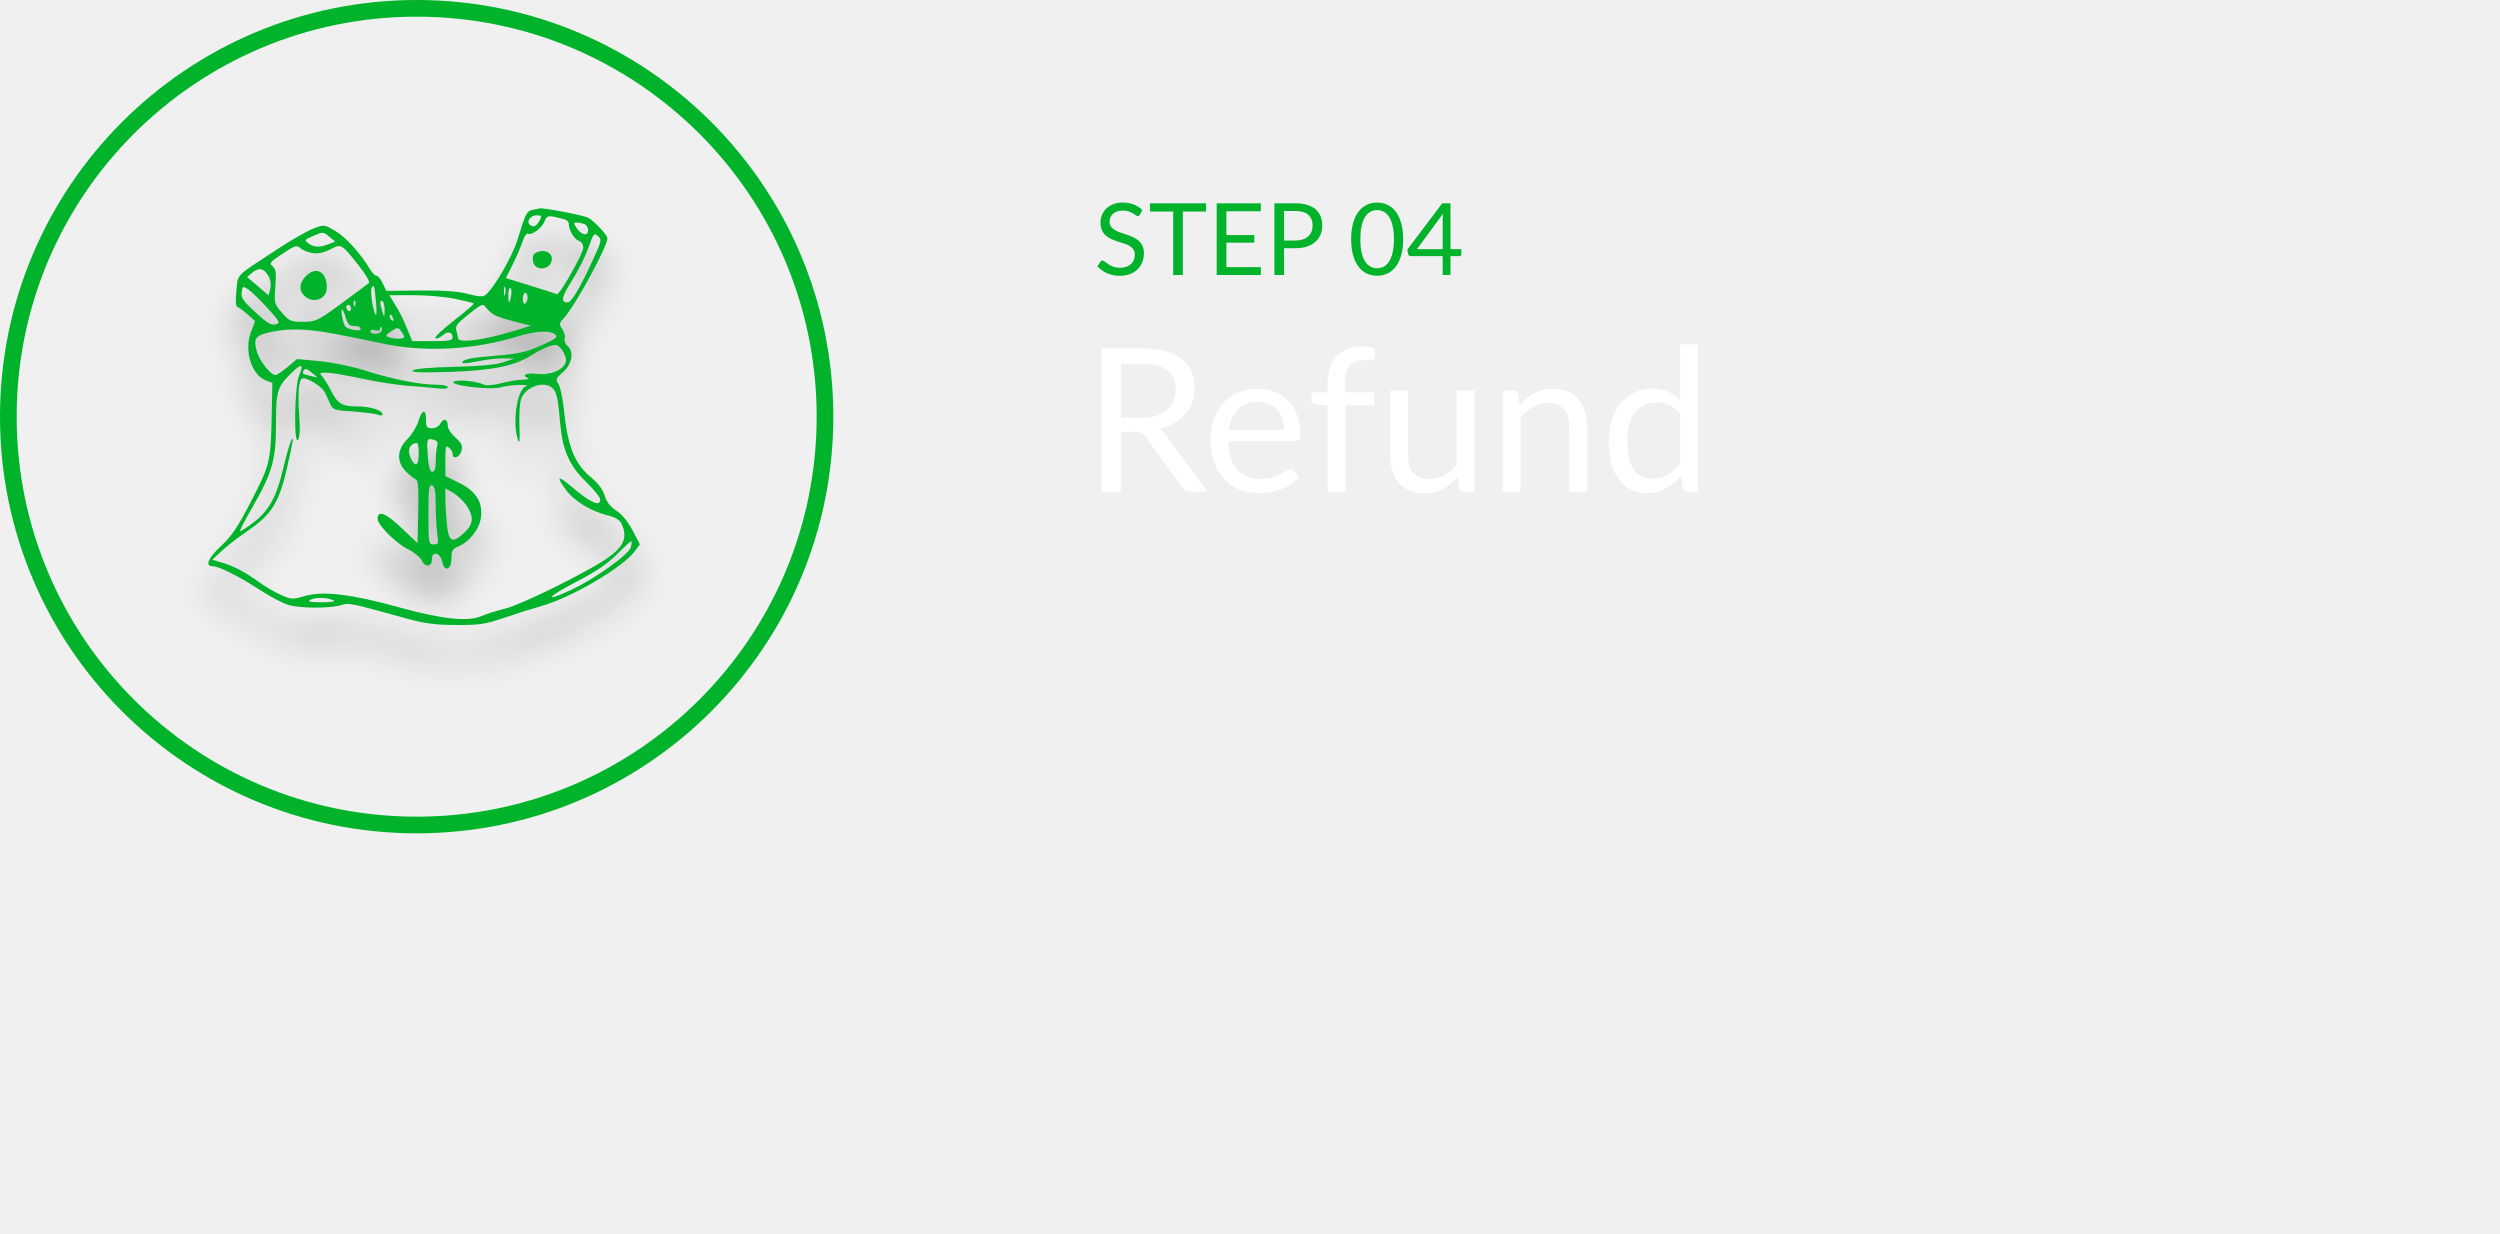
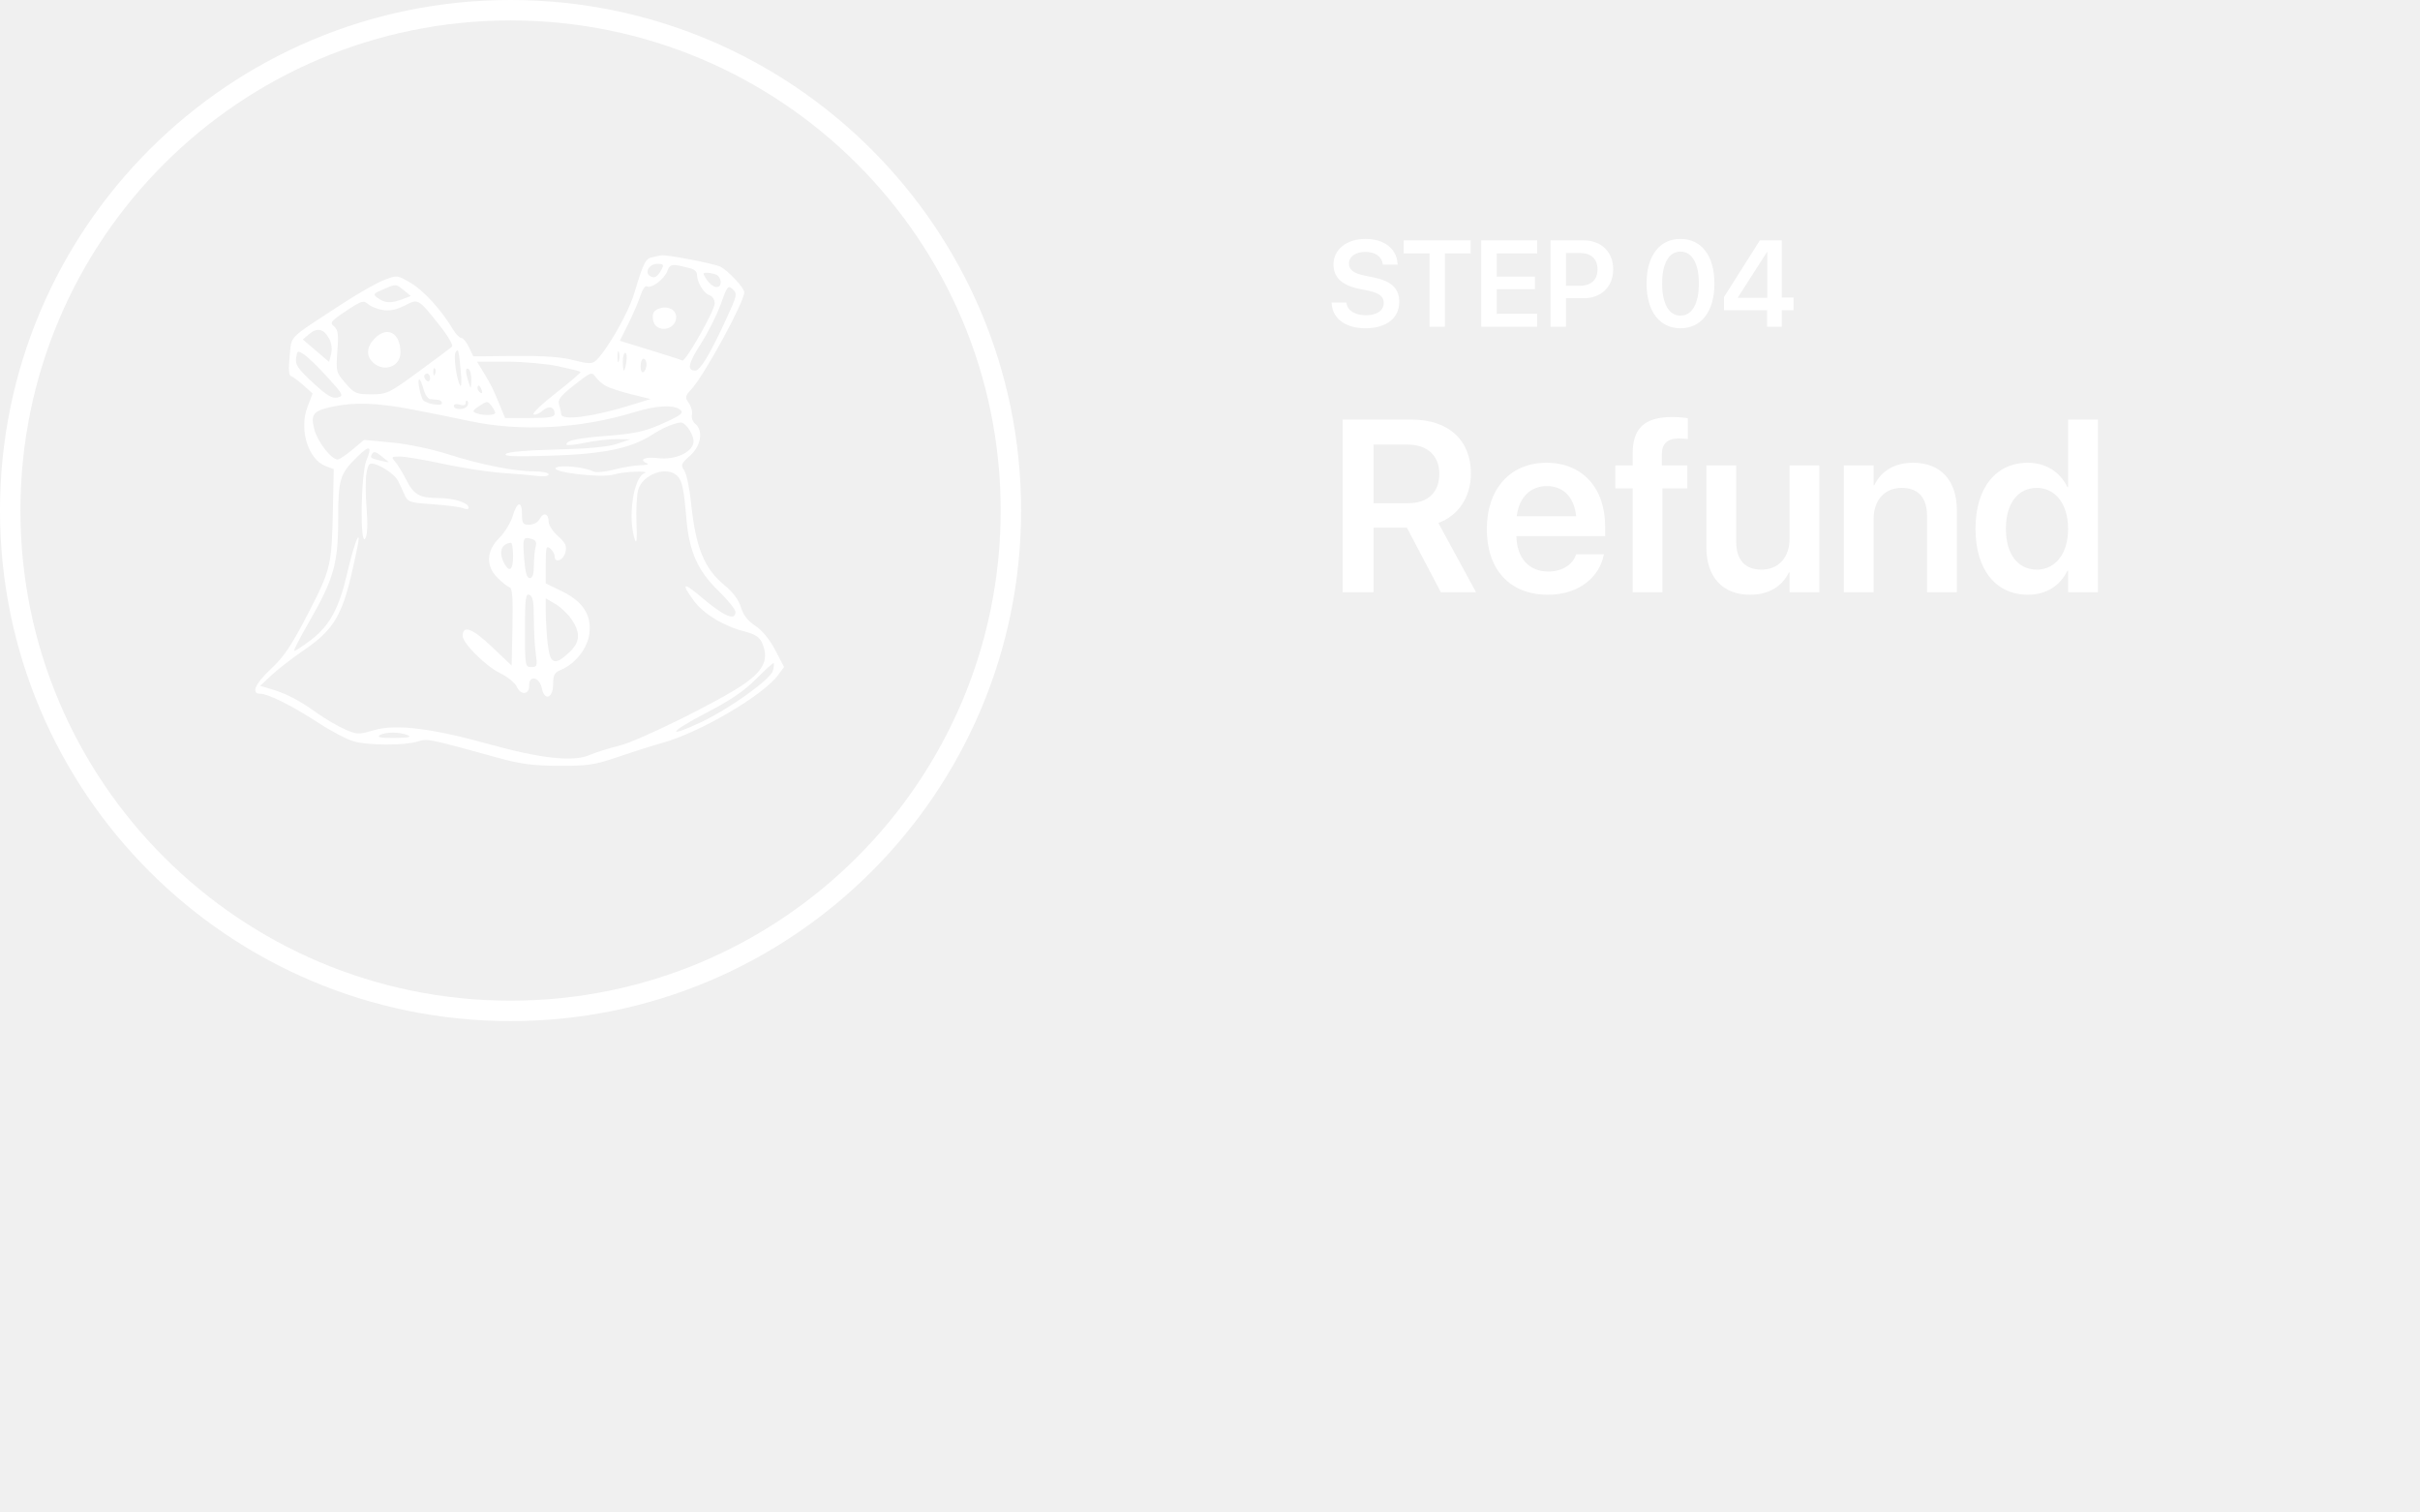
- <svg xmlns="http://www.w3.org/2000/svg" width="300" height="148" viewBox="0 0 300 148" fill="none">
-   <rect x="1" y="1" width="98" height="98" rx="49" stroke="#00B32A" stroke-width="2" />
-   <g filter="url(#filter0_d)">
-     <path fill-rule="evenodd" clip-rule="evenodd" d="M63.953 25.175C63.209 25.317 63.057 25.611 62.109 28.739C61.503 30.738 59.324 34.517 58.277 35.386C57.967 35.643 57.469 35.617 56.166 35.273C54.971 34.959 53.246 34.836 50.407 34.863L46.353 34.901L45.926 33.999C45.691 33.504 45.355 33.098 45.179 33.098C45.003 33.098 44.633 32.716 44.356 32.248C43.267 30.403 41.486 28.446 40.226 27.707C38.909 26.936 38.894 26.934 37.611 27.424C36.902 27.695 35.046 28.751 33.486 29.771C28.063 33.32 28.587 32.796 28.37 34.877C28.237 36.152 28.279 36.76 28.506 36.835C28.687 36.896 29.236 37.303 29.725 37.74L30.615 38.535L30.116 39.844C29.27 42.058 30.173 44.999 31.899 45.65L32.684 45.946L32.606 49.757C32.492 55.399 32.411 55.74 30.17 60.086C28.566 63.195 27.819 64.314 26.567 65.478C24.979 66.957 24.552 67.939 25.497 67.944C26.277 67.948 28.667 69.145 31.193 70.798C32.45 71.62 34.018 72.438 34.678 72.616C36.146 73.013 39.6 73.015 40.898 72.621C41.893 72.318 41.888 72.317 48.798 74.225C50.978 74.827 52.227 74.989 54.751 74.999C57.578 75.01 58.245 74.909 60.558 74.118C61.995 73.626 63.955 73.006 64.913 72.74C68.551 71.729 74.715 68.114 76.194 66.125L76.788 65.325L75.915 63.657C75.37 62.615 74.638 61.724 73.966 61.284C73.23 60.802 72.785 60.229 72.557 59.466C72.34 58.741 71.781 57.99 70.957 57.314C68.951 55.67 68.127 53.626 67.664 49.142C67.525 47.789 67.231 46.411 67.01 46.08C66.647 45.532 66.698 45.401 67.576 44.629C68.657 43.681 68.902 42.178 68.087 41.502C67.836 41.294 67.691 40.894 67.764 40.614C67.838 40.334 67.701 39.824 67.462 39.482C67.061 38.91 67.084 38.797 67.74 38.084C69.009 36.705 72.915 29.522 72.889 28.613C72.878 28.187 71.339 26.538 70.569 26.126C70.02 25.832 65.179 24.9 64.768 25.009C64.688 25.03 64.321 25.105 63.953 25.175ZM64.777 26.404C64.382 27.142 64.095 27.302 63.655 27.031C63.088 26.68 63.595 25.839 64.374 25.839C64.982 25.839 65.037 25.917 64.777 26.404ZM67.744 26.321C68.023 26.397 68.252 26.64 68.252 26.861C68.252 27.605 68.916 28.73 69.458 28.902C69.77 29.001 69.994 29.345 69.994 29.726C69.994 30.415 67.125 35.469 66.828 35.303C66.733 35.249 65.316 34.793 63.679 34.289L60.703 33.372L61.534 31.71C61.991 30.797 62.524 29.558 62.719 28.958C62.913 28.358 63.199 27.944 63.352 28.039C63.777 28.302 65.049 27.353 65.357 26.543C65.635 25.811 65.805 25.796 67.744 26.321ZM70.116 26.887C70.368 26.983 70.575 27.32 70.575 27.634C70.575 28.386 69.768 28.228 69.195 27.364C68.809 26.781 68.811 26.71 69.209 26.71C69.455 26.71 69.863 26.79 70.116 26.887ZM39.547 28.43L40.233 28.988L39.415 29.301C38.321 29.72 37.697 29.695 37.028 29.206C36.498 28.819 36.521 28.777 37.48 28.359C38.8 27.785 38.753 27.783 39.547 28.43ZM71.097 31.303C69.536 34.684 68.568 36.292 68.097 36.292C67.251 36.292 67.391 35.613 68.635 33.668C69.349 32.552 70.232 30.793 70.597 29.758C71.214 28.011 71.297 27.909 71.761 28.33C72.231 28.755 72.191 28.935 71.097 31.303ZM37.511 30.369C38.17 30.47 38.863 30.325 39.629 29.927C40.968 29.231 40.942 29.216 43.041 31.854C43.871 32.897 44.409 33.821 44.265 33.954C44.123 34.085 42.648 35.188 40.986 36.404C38.091 38.523 37.899 38.615 36.371 38.615C34.891 38.615 34.71 38.537 33.833 37.526C32.916 36.469 32.893 36.377 33.041 34.398C33.166 32.726 33.106 32.288 32.711 31.959C32.276 31.599 32.395 31.447 33.896 30.451C35.4 29.452 35.611 29.387 36.048 29.781C36.314 30.022 36.972 30.287 37.511 30.369ZM64.531 30.227C64.012 30.422 63.879 30.665 63.95 31.281C64.108 32.658 66.22 32.434 66.22 31.04C66.22 30.32 65.369 29.91 64.531 30.227ZM32.21 33.12C32.47 33.584 32.553 34.163 32.429 34.655L32.231 35.446L29.654 33.243L30.272 32.723C31.064 32.057 31.684 32.184 32.21 33.12ZM36.654 33.189C35.883 34.01 35.846 34.881 36.554 35.521C37.628 36.493 39.217 35.896 39.217 34.521C39.217 32.565 37.889 31.875 36.654 33.189ZM32.101 36.972C33.63 38.663 33.681 38.769 33.055 38.927C32.536 39.058 32.016 38.746 30.641 37.475C29.183 36.129 28.907 35.724 29.002 35.072C29.112 34.318 29.143 34.305 29.801 34.735C30.177 34.982 31.212 35.988 32.101 36.972ZM45.121 36.292C45.223 37.363 45.194 37.991 45.055 37.744C44.708 37.124 44.396 34.861 44.611 34.513C44.881 34.077 44.926 34.236 45.121 36.292ZM60.614 35.343C60.54 35.625 60.475 35.465 60.469 34.985C60.463 34.506 60.523 34.275 60.603 34.472C60.683 34.668 60.688 35.06 60.614 35.343ZM61.346 35.421C61.275 35.9 61.167 36.292 61.106 36.292C61.044 36.292 60.993 35.9 60.993 35.421C60.993 34.942 61.101 34.55 61.233 34.55C61.365 34.55 61.416 34.942 61.346 35.421ZM63.316 35.694C63.316 36.004 63.185 36.339 63.026 36.437C62.861 36.539 62.735 36.295 62.735 35.874C62.735 35.465 62.866 35.131 63.026 35.131C63.185 35.131 63.316 35.384 63.316 35.694ZM54.643 35.864C55.802 36.108 56.799 36.356 56.858 36.415C56.917 36.474 55.826 37.411 54.435 38.498C53.044 39.584 52.063 40.526 52.256 40.59C52.449 40.654 52.852 40.485 53.152 40.213C53.737 39.684 54.315 39.836 54.315 40.519C54.315 40.85 53.808 40.938 51.891 40.938H49.467L48.958 39.704C48.255 38.002 48.131 37.751 47.379 36.51L46.718 35.421H49.627C51.226 35.421 53.483 35.62 54.643 35.864ZM42.609 36.637C42.516 36.868 42.447 36.8 42.433 36.461C42.421 36.155 42.489 35.984 42.586 36.08C42.682 36.177 42.693 36.427 42.609 36.637ZM46.156 37.253C46.129 38.138 46.117 38.147 45.895 37.453C45.561 36.411 45.561 35.94 45.895 36.147C46.054 36.246 46.172 36.743 46.156 37.253ZM59.339 37.801C59.69 37.995 60.818 38.362 61.845 38.617L63.713 39.081L61.7 39.703C58.076 40.823 55.014 41.22 54.965 40.575C54.95 40.375 54.855 39.944 54.753 39.618C54.605 39.142 54.903 38.76 56.254 37.694C57.846 36.438 57.961 36.394 58.32 36.907C58.529 37.205 58.987 37.607 59.339 37.801ZM42.12 37.035C42.12 37.284 41.989 37.407 41.83 37.308C41.67 37.21 41.539 37.006 41.539 36.856C41.539 36.705 41.67 36.582 41.83 36.582C41.989 36.582 42.12 36.786 42.12 37.035ZM41.478 38.107C41.613 38.626 41.91 39.068 42.139 39.09C42.368 39.111 42.719 39.144 42.919 39.162C43.118 39.181 43.282 39.329 43.282 39.492C43.282 39.792 41.877 39.583 41.472 39.222C41.197 38.976 40.833 37.163 41.059 37.163C41.154 37.163 41.343 37.588 41.478 38.107ZM47.167 38.194C47.266 38.453 47.217 38.569 47.053 38.468C46.895 38.37 46.766 38.167 46.766 38.017C46.766 37.599 46.974 37.692 47.167 38.194ZM45.761 39.757C45.513 40.16 44.443 40.16 44.443 39.757C44.443 39.579 44.691 39.526 45.024 39.631C45.39 39.748 45.604 39.683 45.604 39.457C45.604 39.26 45.683 39.177 45.779 39.273C45.874 39.369 45.867 39.587 45.761 39.757ZM48.499 40.43C48.51 40.695 47.285 40.717 46.624 40.463C46.224 40.31 46.277 40.192 46.944 39.755C47.692 39.264 47.767 39.261 48.117 39.721C48.322 39.991 48.494 40.31 48.499 40.43ZM40.111 40.053C41.775 40.365 44.378 40.888 45.895 41.216C50.943 42.307 56.799 41.999 62.155 40.359C64.192 39.735 65.818 39.623 66.508 40.059C67.077 40.419 66.783 40.654 64.538 41.635C63.136 42.248 61.989 42.489 59.602 42.672C56.521 42.91 55.477 43.127 55.477 43.533C55.477 43.648 56.293 43.572 57.291 43.362C58.289 43.154 59.694 42.993 60.413 43.005L61.719 43.028L60.413 43.47C59.533 43.768 57.592 43.948 54.474 44.023C51.575 44.092 49.728 44.255 49.538 44.458C49.314 44.697 50.502 44.741 54.025 44.625C59.176 44.456 61.819 43.901 63.901 42.553C64.881 41.918 66.043 41.423 66.655 41.382C67.165 41.348 68.006 42.655 67.91 43.332C67.766 44.341 66.095 45.071 64.405 44.862C63.132 44.705 62.501 45.033 63.389 45.391C63.589 45.472 63.29 45.548 62.726 45.56C62.162 45.573 60.989 45.768 60.119 45.994C59.222 46.226 58.346 46.301 58.096 46.168C57.337 45.761 54.97 45.513 54.48 45.787C53.702 46.223 58.867 46.848 60.12 46.47C61.117 46.169 63.814 46.068 63.092 46.358C62.019 46.79 61.455 50.784 62.176 52.842C62.35 53.337 62.4 52.831 62.333 51.259C62.279 49.989 62.353 48.519 62.498 47.992C62.926 46.443 65.307 45.584 66.333 46.609C66.812 47.088 66.967 47.829 67.231 50.897C67.498 54.008 68.35 55.916 70.326 57.828C71.261 58.733 72.027 59.681 72.027 59.933C72.027 60.86 70.885 60.356 68.615 58.424C66.902 56.967 66.678 57.103 67.947 58.829C68.901 60.126 70.9 61.335 72.936 61.847C73.895 62.088 74.373 62.39 74.605 62.899C75.336 64.504 74.847 65.629 72.809 67.031C70.417 68.677 62.577 72.549 60.703 73.011C59.665 73.266 58.327 73.687 57.729 73.945C56.136 74.634 52.974 74.293 47.927 72.888C42.272 71.314 38.749 70.886 36.614 71.513C35.108 71.955 34.963 71.95 33.744 71.41C33.037 71.098 31.84 70.397 31.082 69.852C29.364 68.618 28.073 67.94 26.611 67.504L25.475 67.166L26.611 66.106C27.236 65.524 28.662 64.423 29.78 63.66C32.564 61.762 33.459 60.341 34.4 56.327C34.813 54.564 35.143 52.961 35.133 52.764C35.1 52.131 34.549 53.793 33.972 56.263C33.189 59.615 32.269 61.289 30.443 62.682C29.607 63.319 28.873 63.792 28.812 63.731C28.752 63.671 29.386 62.437 30.221 60.99C32.678 56.733 33.119 55.202 33.119 50.928C33.119 46.916 33.269 46.419 34.994 44.731C36.205 43.546 36.481 43.659 35.881 45.094C35.337 46.396 35.239 53.658 35.778 52.73C35.985 52.373 36.028 51.34 35.9 49.761C35.791 48.43 35.79 46.876 35.897 46.308C36.062 45.426 36.181 45.301 36.71 45.453C37.505 45.682 38.672 46.509 38.961 47.05C39.085 47.282 39.358 47.863 39.567 48.342C39.937 49.188 40.017 49.218 42.413 49.385C43.769 49.48 45.107 49.657 45.387 49.779C45.669 49.902 45.895 49.879 45.895 49.726C45.895 49.241 44.459 48.777 42.958 48.777C41.085 48.777 40.519 48.454 39.764 46.953C39.426 46.279 38.948 45.5 38.702 45.221C38.288 44.75 38.323 44.712 39.176 44.712C39.683 44.712 41.592 45.036 43.418 45.431C45.245 45.825 47.823 46.222 49.148 46.313C50.473 46.403 52.047 46.539 52.645 46.614C53.277 46.694 53.734 46.628 53.734 46.458C53.734 46.296 53.093 46.164 52.308 46.164C50.364 46.164 47.022 45.495 43.784 44.458C42.245 43.965 39.919 43.484 38.37 43.338L35.652 43.083L34.504 44.043C33.871 44.571 33.226 45.003 33.069 45.003C32.459 45.003 31.117 43.291 30.798 42.105C30.388 40.583 30.649 40.242 32.538 39.832C34.624 39.379 36.865 39.444 40.111 40.053ZM38.054 45.241C38.134 45.296 37.807 45.246 37.329 45.131C36.255 44.872 36.205 44.831 36.458 44.422C36.6 44.193 36.85 44.252 37.285 44.618C37.629 44.906 37.975 45.187 38.054 45.241ZM50.209 50.544C50.013 51.196 49.42 52.163 48.89 52.692C47.62 53.962 47.56 55.423 48.729 56.592C49.169 57.032 49.696 57.449 49.899 57.516C50.178 57.609 50.249 58.558 50.187 61.411L50.105 65.183L48.156 63.332C46.257 61.529 45.314 61.179 45.314 62.276C45.314 63.001 47.57 65.243 48.99 65.931C49.709 66.279 50.44 66.879 50.615 67.263C51.007 68.124 51.856 68.033 51.824 67.133C51.787 66.088 52.839 66.294 53.055 67.374C53.319 68.694 54.17 68.405 54.17 66.996C54.17 66.107 54.303 65.863 54.93 65.604C56.347 65.017 57.561 63.464 57.723 62.033C57.929 60.197 57.092 58.914 55.026 57.904L53.444 57.13V55.241C53.444 53.595 53.5 53.398 53.88 53.713C54.119 53.912 54.315 54.255 54.315 54.475C54.315 55.197 55.171 54.893 55.37 54.1C55.529 53.465 55.398 53.175 54.649 52.507C54.146 52.057 53.734 51.434 53.734 51.121C53.734 50.3 53.235 50.116 52.868 50.802C52.682 51.149 52.259 51.391 51.837 51.391C51.213 51.391 51.121 51.261 51.121 50.374C51.121 49.002 50.644 49.09 50.209 50.544ZM52.455 53.536C52.364 53.873 52.289 54.704 52.287 55.383C52.284 56.237 52.159 56.617 51.882 56.617C51.599 56.617 51.44 56.084 51.341 54.802C51.177 52.678 51.218 52.556 52.016 52.765C52.464 52.882 52.577 53.081 52.455 53.536ZM50.25 54.439C50.25 55.816 49.893 56.125 49.389 55.184C48.806 54.094 49.071 53.257 50.032 53.156C50.152 53.143 50.25 53.721 50.25 54.439ZM52.283 60.527C52.283 61.686 52.366 63.24 52.467 63.98C52.637 65.22 52.603 65.328 52.032 65.328C51.432 65.328 51.411 65.211 51.411 61.707C51.411 58.609 51.474 58.111 51.847 58.254C52.179 58.382 52.283 58.923 52.283 60.527ZM55.984 60.668C56.884 62.004 56.816 62.896 55.736 63.905C54.292 65.254 53.849 65.056 53.63 62.962C53.528 61.981 53.444 60.597 53.444 59.887V58.596L54.387 59.147C54.905 59.449 55.624 60.134 55.984 60.668ZM75.698 65.677C75.477 66.532 71.413 69.438 68.596 70.757C65.151 72.369 65.555 71.689 69.151 69.822C71.538 68.583 72.908 67.652 74.059 66.487C74.938 65.598 75.705 64.902 75.764 64.941C75.823 64.979 75.793 65.31 75.698 65.677ZM39.942 72.006C40.349 72.18 39.956 72.26 38.636 72.271C37.316 72.283 36.88 72.203 37.184 72.006C37.712 71.665 39.148 71.665 39.942 72.006Z" fill="#00B32A" />
-   </g>
-   <path d="M136.795 25.746C136.759 25.806 136.719 25.852 136.675 25.884C136.635 25.912 136.585 25.926 136.525 25.926C136.457 25.926 136.377 25.892 136.285 25.824C136.193 25.756 136.077 25.682 135.937 25.602C135.801 25.518 135.635 25.442 135.439 25.374C135.247 25.306 135.013 25.272 134.737 25.272C134.477 25.272 134.247 25.308 134.047 25.38C133.851 25.448 133.685 25.542 133.549 25.662C133.417 25.782 133.317 25.924 133.249 26.088C133.181 26.248 133.147 26.422 133.147 26.61C133.147 26.85 133.205 27.05 133.321 27.21C133.441 27.366 133.597 27.5 133.789 27.612C133.985 27.724 134.205 27.822 134.449 27.906C134.697 27.986 134.949 28.07 135.205 28.158C135.465 28.246 135.717 28.346 135.961 28.458C136.209 28.566 136.429 28.704 136.621 28.872C136.817 29.04 136.973 29.246 137.089 29.49C137.209 29.734 137.269 30.034 137.269 30.39C137.269 30.766 137.205 31.12 137.077 31.452C136.949 31.78 136.761 32.066 136.513 32.31C136.269 32.554 135.967 32.746 135.607 32.886C135.251 33.026 134.845 33.096 134.389 33.096C133.829 33.096 133.321 32.996 132.865 32.796C132.409 32.592 132.019 32.318 131.695 31.974L132.031 31.422C132.063 31.378 132.101 31.342 132.145 31.314C132.193 31.282 132.245 31.266 132.301 31.266C132.353 31.266 132.411 31.288 132.475 31.332C132.543 31.372 132.619 31.424 132.703 31.488C132.787 31.552 132.883 31.622 132.991 31.698C133.099 31.774 133.221 31.844 133.357 31.908C133.497 31.972 133.655 32.026 133.831 32.07C134.007 32.11 134.205 32.13 134.425 32.13C134.701 32.13 134.947 32.092 135.163 32.016C135.379 31.94 135.561 31.834 135.709 31.698C135.861 31.558 135.977 31.392 136.057 31.2C136.137 31.008 136.177 30.794 136.177 30.558C136.177 30.298 136.117 30.086 135.997 29.922C135.881 29.754 135.727 29.614 135.535 29.502C135.343 29.39 135.123 29.296 134.875 29.22C134.627 29.14 134.375 29.06 134.119 28.98C133.863 28.896 133.611 28.8 133.363 28.692C133.115 28.584 132.895 28.444 132.703 28.272C132.511 28.1 132.355 27.886 132.235 27.63C132.119 27.37 132.061 27.05 132.061 26.67C132.061 26.366 132.119 26.072 132.235 25.788C132.355 25.504 132.527 25.252 132.751 25.032C132.979 24.812 133.257 24.636 133.585 24.504C133.917 24.372 134.297 24.306 134.725 24.306C135.205 24.306 135.641 24.382 136.033 24.534C136.429 24.686 136.777 24.906 137.077 25.194L136.795 25.746ZM144.726 25.38H141.942V33H140.784V25.38H137.994V24.402H144.726V25.38ZM151.306 32.052L151.3 33H146.002V24.402H151.3V25.35H147.166V28.206H150.514V29.118H147.166V32.052H151.306ZM155.466 28.86C155.798 28.86 156.09 28.816 156.342 28.728C156.598 28.64 156.812 28.518 156.984 28.362C157.16 28.202 157.292 28.012 157.38 27.792C157.468 27.572 157.512 27.33 157.512 27.066C157.512 26.518 157.342 26.09 157.002 25.782C156.666 25.474 156.154 25.32 155.466 25.32H154.086V28.86H155.466ZM155.466 24.402C156.01 24.402 156.482 24.466 156.882 24.594C157.286 24.718 157.62 24.896 157.884 25.128C158.148 25.36 158.344 25.64 158.472 25.968C158.604 26.296 158.67 26.662 158.67 27.066C158.67 27.466 158.6 27.832 158.46 28.164C158.32 28.496 158.114 28.782 157.842 29.022C157.574 29.262 157.24 29.45 156.84 29.586C156.444 29.718 155.986 29.784 155.466 29.784H154.086V33H152.928V24.402H155.466ZM168.379 28.704C168.379 29.456 168.297 30.108 168.133 30.66C167.973 31.208 167.753 31.662 167.473 32.022C167.193 32.382 166.861 32.65 166.477 32.826C166.097 33.002 165.689 33.09 165.253 33.09C164.813 33.09 164.403 33.002 164.023 32.826C163.647 32.65 163.319 32.382 163.039 32.022C162.759 31.662 162.539 31.208 162.379 30.66C162.219 30.108 162.139 29.456 162.139 28.704C162.139 27.952 162.219 27.3 162.379 26.748C162.539 26.196 162.759 25.74 163.039 25.38C163.319 25.016 163.647 24.746 164.023 24.57C164.403 24.394 164.813 24.306 165.253 24.306C165.689 24.306 166.097 24.394 166.477 24.57C166.861 24.746 167.193 25.016 167.473 25.38C167.753 25.74 167.973 26.196 168.133 26.748C168.297 27.3 168.379 27.952 168.379 28.704ZM167.269 28.704C167.269 28.048 167.213 27.498 167.101 27.054C166.993 26.606 166.845 26.246 166.657 25.974C166.473 25.702 166.259 25.508 166.015 25.392C165.771 25.272 165.517 25.212 165.253 25.212C164.989 25.212 164.735 25.272 164.491 25.392C164.247 25.508 164.033 25.702 163.849 25.974C163.665 26.246 163.517 26.606 163.405 27.054C163.297 27.498 163.243 28.048 163.243 28.704C163.243 29.36 163.297 29.91 163.405 30.354C163.517 30.798 163.665 31.156 163.849 31.428C164.033 31.7 164.247 31.896 164.491 32.016C164.735 32.132 164.989 32.19 165.253 32.19C165.517 32.19 165.771 32.132 166.015 32.016C166.259 31.896 166.473 31.7 166.657 31.428C166.845 31.156 166.993 30.798 167.101 30.354C167.213 29.91 167.269 29.36 167.269 28.704ZM173.12 29.898V26.352C173.12 26.248 173.124 26.134 173.132 26.01C173.14 25.886 173.152 25.76 173.168 25.632L170.036 29.898H173.12ZM175.358 29.898V30.51C175.358 30.574 175.338 30.628 175.298 30.672C175.262 30.716 175.204 30.738 175.124 30.738H174.056V33H173.12V30.738H169.304C169.224 30.738 169.154 30.716 169.094 30.672C169.038 30.624 169.002 30.566 168.986 30.498L168.878 29.952L173.06 24.402H174.056V29.898H175.358Z" fill="#00B32A" />
-   <path d="M136.96 50.132C137.632 50.132 138.224 50.052 138.736 49.892C139.256 49.724 139.688 49.492 140.032 49.196C140.384 48.892 140.648 48.532 140.824 48.116C141 47.7 141.088 47.24 141.088 46.736C141.088 45.712 140.752 44.94 140.08 44.42C139.408 43.9 138.4 43.64 137.056 43.64H134.512V50.132H136.96ZM144.904 59H142.84C142.416 59 142.104 58.836 141.904 58.508L137.44 52.364C137.304 52.172 137.156 52.036 136.996 51.956C136.844 51.868 136.604 51.824 136.276 51.824H134.512V59H132.196V41.804H137.056C138.144 41.804 139.084 41.916 139.876 42.14C140.668 42.356 141.32 42.672 141.832 43.088C142.352 43.504 142.736 44.008 142.984 44.6C143.232 45.184 143.356 45.84 143.356 46.568C143.356 47.176 143.26 47.744 143.068 48.272C142.876 48.8 142.596 49.276 142.228 49.7C141.868 50.116 141.424 50.472 140.896 50.768C140.376 51.064 139.784 51.288 139.12 51.44C139.416 51.608 139.672 51.852 139.888 52.172L144.904 59ZM154.101 51.596C154.101 51.1 154.029 50.648 153.885 50.24C153.749 49.824 153.545 49.468 153.273 49.172C153.009 48.868 152.685 48.636 152.301 48.476C151.917 48.308 151.481 48.224 150.993 48.224C149.969 48.224 149.157 48.524 148.557 49.124C147.965 49.716 147.597 50.54 147.453 51.596H154.101ZM155.829 57.296C155.565 57.616 155.249 57.896 154.881 58.136C154.513 58.368 154.117 58.56 153.693 58.712C153.277 58.864 152.845 58.976 152.397 59.048C151.949 59.128 151.505 59.168 151.065 59.168C150.225 59.168 149.449 59.028 148.737 58.748C148.033 58.46 147.421 58.044 146.901 57.5C146.389 56.948 145.989 56.268 145.701 55.46C145.413 54.652 145.269 53.724 145.269 52.676C145.269 51.828 145.397 51.036 145.653 50.3C145.917 49.564 146.293 48.928 146.781 48.392C147.269 47.848 147.865 47.424 148.569 47.12C149.273 46.808 150.065 46.652 150.945 46.652C151.673 46.652 152.345 46.776 152.961 47.024C153.585 47.264 154.121 47.616 154.569 48.08C155.025 48.536 155.381 49.104 155.637 49.784C155.893 50.456 156.021 51.224 156.021 52.088C156.021 52.424 155.985 52.648 155.913 52.76C155.841 52.872 155.705 52.928 155.505 52.928H147.381C147.405 53.696 147.509 54.364 147.693 54.932C147.885 55.5 148.149 55.976 148.485 56.36C148.821 56.736 149.221 57.02 149.685 57.212C150.149 57.396 150.669 57.488 151.245 57.488C151.781 57.488 152.241 57.428 152.625 57.308C153.017 57.18 153.353 57.044 153.633 56.9C153.913 56.756 154.145 56.624 154.329 56.504C154.521 56.376 154.685 56.312 154.821 56.312C154.997 56.312 155.133 56.38 155.229 56.516L155.829 57.296ZM159.32 59V48.668L157.976 48.512C157.808 48.472 157.668 48.412 157.556 48.332C157.452 48.244 157.4 48.12 157.4 47.96V47.084H159.32V45.908C159.32 45.212 159.416 44.596 159.608 44.06C159.808 43.516 160.088 43.06 160.448 42.692C160.816 42.316 161.256 42.032 161.768 41.84C162.28 41.648 162.856 41.552 163.496 41.552C164.04 41.552 164.54 41.632 164.996 41.792L164.948 42.86C164.932 43.052 164.824 43.156 164.624 43.172C164.432 43.188 164.172 43.196 163.844 43.196C163.476 43.196 163.14 43.244 162.836 43.34C162.54 43.436 162.284 43.592 162.068 43.808C161.852 44.024 161.684 44.308 161.564 44.66C161.452 45.012 161.396 45.448 161.396 45.968V47.084H164.9V48.632H161.468V59H159.32ZM176.938 46.844V59H175.666C175.362 59 175.17 58.852 175.09 58.556L174.922 57.248C174.394 57.832 173.802 58.304 173.146 58.664C172.49 59.016 171.738 59.192 170.89 59.192C170.226 59.192 169.638 59.084 169.126 58.868C168.622 58.644 168.198 58.332 167.854 57.932C167.51 57.532 167.25 57.048 167.074 56.48C166.906 55.912 166.822 55.284 166.822 54.596V46.844H168.958V54.596C168.958 55.516 169.166 56.228 169.582 56.732C170.006 57.236 170.65 57.488 171.514 57.488C172.146 57.488 172.734 57.34 173.278 57.044C173.83 56.74 174.338 56.324 174.802 55.796V46.844H176.938ZM182.341 48.608C182.605 48.312 182.885 48.044 183.181 47.804C183.477 47.564 183.789 47.36 184.117 47.192C184.453 47.016 184.805 46.884 185.173 46.796C185.549 46.7 185.953 46.652 186.385 46.652C187.049 46.652 187.633 46.764 188.137 46.988C188.649 47.204 189.073 47.516 189.409 47.924C189.753 48.324 190.013 48.808 190.189 49.376C190.365 49.944 190.453 50.572 190.453 51.26V59H188.305V51.26C188.305 50.34 188.093 49.628 187.669 49.124C187.253 48.612 186.617 48.356 185.761 48.356C185.129 48.356 184.537 48.508 183.985 48.812C183.441 49.116 182.937 49.528 182.473 50.048V59H180.325V46.844H181.609C181.913 46.844 182.101 46.992 182.173 47.288L182.341 48.608ZM201.628 49.736C201.228 49.2 200.796 48.828 200.332 48.62C199.868 48.404 199.348 48.296 198.772 48.296C197.644 48.296 196.776 48.7 196.168 49.508C195.56 50.316 195.256 51.468 195.256 52.964C195.256 53.756 195.324 54.436 195.46 55.004C195.596 55.564 195.796 56.028 196.06 56.396C196.324 56.756 196.648 57.02 197.032 57.188C197.416 57.356 197.852 57.44 198.34 57.44C199.044 57.44 199.656 57.28 200.176 56.96C200.704 56.64 201.188 56.188 201.628 55.604V49.736ZM203.764 41.324V59H202.492C202.188 59 201.996 58.852 201.916 58.556L201.724 57.08C201.204 57.704 200.612 58.208 199.948 58.592C199.284 58.976 198.516 59.168 197.644 59.168C196.948 59.168 196.316 59.036 195.748 58.772C195.18 58.5 194.696 58.104 194.296 57.584C193.896 57.064 193.588 56.416 193.372 55.64C193.156 54.864 193.048 53.972 193.048 52.964C193.048 52.068 193.168 51.236 193.408 50.468C193.648 49.692 193.992 49.02 194.44 48.452C194.888 47.884 195.436 47.44 196.084 47.12C196.74 46.792 197.476 46.628 198.292 46.628C199.036 46.628 199.672 46.756 200.2 47.012C200.736 47.26 201.212 47.608 201.628 48.056V41.324H203.764Z" fill="white" />
-   <defs>
-     <filter id="filter0_d" x="21" y="25" width="59.788" height="58" filterUnits="userSpaceOnUse" color-interpolation-filters="sRGB">
-       <feFlood flood-opacity="0" result="BackgroundImageFix" />
-       <feColorMatrix in="SourceAlpha" type="matrix" values="0 0 0 0 0 0 0 0 0 0 0 0 0 0 0 0 0 0 127 0" />
-       <feOffset dy="4" />
-       <feGaussianBlur stdDeviation="2" />
-       <feColorMatrix type="matrix" values="0 0 0 0 0 0 0 0 0 0 0 0 0 0 0 0 0 0 0.25 0" />
-       <feBlend mode="normal" in2="BackgroundImageFix" result="effect1_dropShadow" />
-       <feBlend mode="normal" in="SourceGraphic" in2="effect1_dropShadow" result="shape" />
-     </filter>
-   </defs>
+ <svg xmlns="http://www.w3.org/2000/svg" width="237" height="148" viewBox="0 0 237 148" fill="none">
+   <rect x="1" y="1" width="98" height="98" rx="49" stroke="white" stroke-width="2" />
+   <path fill-rule="evenodd" clip-rule="evenodd" d="M63.953 25.175C63.209 25.317 63.057 25.611 62.109 28.739C61.503 30.738 59.324 34.517 58.277 35.386C57.967 35.643 57.469 35.617 56.166 35.273C54.971 34.959 53.246 34.836 50.407 34.863L46.353 34.901L45.926 33.999C45.691 33.504 45.355 33.098 45.179 33.098C45.003 33.098 44.633 32.716 44.356 32.248C43.267 30.403 41.486 28.446 40.226 27.707C38.909 26.936 38.894 26.934 37.611 27.424C36.902 27.695 35.046 28.751 33.486 29.771C28.063 33.32 28.587 32.796 28.37 34.877C28.237 36.152 28.279 36.76 28.506 36.835C28.687 36.896 29.236 37.303 29.725 37.74L30.615 38.535L30.116 39.844C29.27 42.058 30.173 44.999 31.899 45.65L32.684 45.946L32.606 49.757C32.492 55.399 32.411 55.74 30.17 60.086C28.566 63.195 27.819 64.314 26.567 65.478C24.979 66.957 24.552 67.939 25.497 67.944C26.277 67.948 28.667 69.145 31.193 70.798C32.45 71.62 34.018 72.438 34.678 72.616C36.146 73.013 39.6 73.015 40.898 72.621C41.893 72.318 41.888 72.317 48.798 74.225C50.978 74.827 52.227 74.989 54.751 74.999C57.578 75.01 58.245 74.909 60.558 74.118C61.995 73.626 63.955 73.006 64.913 72.74C68.551 71.729 74.715 68.114 76.194 66.125L76.788 65.325L75.915 63.657C75.37 62.615 74.638 61.724 73.966 61.284C73.23 60.802 72.785 60.229 72.557 59.466C72.34 58.741 71.781 57.99 70.957 57.314C68.951 55.67 68.127 53.626 67.664 49.142C67.525 47.789 67.231 46.411 67.01 46.08C66.647 45.532 66.698 45.401 67.576 44.629C68.657 43.681 68.902 42.178 68.087 41.502C67.836 41.294 67.691 40.894 67.764 40.614C67.838 40.334 67.701 39.824 67.462 39.482C67.061 38.91 67.084 38.797 67.74 38.084C69.009 36.705 72.915 29.522 72.889 28.613C72.878 28.187 71.339 26.538 70.569 26.126C70.02 25.832 65.179 24.9 64.768 25.009C64.688 25.03 64.321 25.105 63.953 25.175ZM64.777 26.404C64.382 27.142 64.095 27.302 63.655 27.031C63.088 26.68 63.595 25.839 64.374 25.839C64.982 25.839 65.037 25.917 64.777 26.404ZM67.744 26.321C68.023 26.397 68.252 26.64 68.252 26.861C68.252 27.605 68.916 28.73 69.458 28.902C69.77 29.001 69.994 29.345 69.994 29.726C69.994 30.415 67.125 35.469 66.828 35.303C66.733 35.249 65.316 34.793 63.679 34.289L60.703 33.372L61.534 31.71C61.991 30.797 62.524 29.558 62.719 28.958C62.913 28.358 63.199 27.944 63.352 28.039C63.777 28.302 65.049 27.353 65.357 26.543C65.635 25.811 65.805 25.796 67.744 26.321ZM70.116 26.887C70.368 26.983 70.575 27.32 70.575 27.634C70.575 28.386 69.768 28.228 69.195 27.364C68.809 26.781 68.811 26.71 69.209 26.71C69.455 26.71 69.863 26.79 70.116 26.887ZM39.547 28.43L40.233 28.988L39.415 29.301C38.321 29.72 37.697 29.695 37.028 29.206C36.498 28.819 36.521 28.777 37.48 28.359C38.8 27.785 38.753 27.783 39.547 28.43ZM71.097 31.303C69.536 34.684 68.568 36.292 68.097 36.292C67.251 36.292 67.391 35.613 68.635 33.668C69.349 32.552 70.232 30.793 70.597 29.758C71.214 28.011 71.297 27.909 71.761 28.33C72.231 28.755 72.191 28.935 71.097 31.303ZM37.511 30.369C38.17 30.47 38.863 30.325 39.629 29.927C40.968 29.231 40.942 29.216 43.041 31.854C43.871 32.897 44.409 33.821 44.265 33.954C44.123 34.085 42.648 35.188 40.986 36.404C38.091 38.523 37.899 38.615 36.371 38.615C34.891 38.615 34.71 38.537 33.833 37.526C32.916 36.469 32.893 36.377 33.041 34.398C33.166 32.726 33.106 32.288 32.711 31.959C32.276 31.599 32.395 31.447 33.896 30.451C35.4 29.452 35.611 29.387 36.048 29.781C36.314 30.022 36.972 30.287 37.511 30.369ZM64.531 30.227C64.012 30.422 63.879 30.665 63.95 31.281C64.108 32.658 66.22 32.434 66.22 31.04C66.22 30.32 65.369 29.91 64.531 30.227ZM32.21 33.12C32.47 33.584 32.553 34.163 32.429 34.655L32.231 35.446L29.654 33.243L30.272 32.723C31.064 32.057 31.684 32.184 32.21 33.12ZM36.654 33.189C35.883 34.01 35.846 34.881 36.554 35.521C37.628 36.493 39.217 35.896 39.217 34.521C39.217 32.565 37.889 31.875 36.654 33.189ZM32.101 36.972C33.63 38.663 33.681 38.769 33.055 38.927C32.536 39.058 32.016 38.746 30.641 37.475C29.183 36.129 28.907 35.724 29.002 35.072C29.112 34.318 29.143 34.305 29.801 34.735C30.177 34.982 31.212 35.988 32.101 36.972ZM45.121 36.292C45.223 37.363 45.194 37.991 45.055 37.744C44.708 37.124 44.396 34.861 44.611 34.513C44.881 34.077 44.926 34.236 45.121 36.292ZM60.614 35.343C60.54 35.625 60.475 35.465 60.469 34.985C60.463 34.506 60.523 34.275 60.603 34.472C60.683 34.668 60.688 35.06 60.614 35.343ZM61.346 35.421C61.275 35.9 61.167 36.292 61.106 36.292C61.044 36.292 60.993 35.9 60.993 35.421C60.993 34.942 61.101 34.55 61.233 34.55C61.365 34.55 61.416 34.942 61.346 35.421ZM63.316 35.694C63.316 36.004 63.185 36.339 63.026 36.437C62.861 36.539 62.735 36.295 62.735 35.874C62.735 35.465 62.866 35.131 63.026 35.131C63.185 35.131 63.316 35.384 63.316 35.694ZM54.643 35.864C55.802 36.108 56.799 36.356 56.858 36.415C56.917 36.474 55.826 37.411 54.435 38.498C53.044 39.584 52.063 40.526 52.256 40.59C52.449 40.654 52.852 40.485 53.152 40.213C53.737 39.684 54.315 39.836 54.315 40.519C54.315 40.85 53.808 40.938 51.891 40.938H49.467L48.958 39.704C48.255 38.002 48.131 37.751 47.379 36.51L46.718 35.421H49.627C51.226 35.421 53.483 35.62 54.643 35.864ZM42.609 36.637C42.516 36.868 42.447 36.8 42.433 36.461C42.421 36.155 42.489 35.984 42.586 36.08C42.682 36.177 42.693 36.427 42.609 36.637ZM46.156 37.253C46.129 38.138 46.117 38.147 45.895 37.453C45.561 36.411 45.561 35.94 45.895 36.147C46.054 36.246 46.172 36.743 46.156 37.253ZM59.339 37.801C59.69 37.995 60.818 38.362 61.845 38.617L63.713 39.081L61.7 39.703C58.076 40.823 55.014 41.22 54.965 40.575C54.95 40.375 54.855 39.944 54.753 39.618C54.605 39.142 54.903 38.76 56.254 37.694C57.846 36.438 57.961 36.394 58.32 36.907C58.529 37.205 58.987 37.607 59.339 37.801ZM42.12 37.035C42.12 37.284 41.989 37.407 41.83 37.308C41.67 37.21 41.539 37.006 41.539 36.856C41.539 36.705 41.67 36.582 41.83 36.582C41.989 36.582 42.12 36.786 42.12 37.035ZM41.478 38.107C41.613 38.626 41.91 39.068 42.139 39.09C42.368 39.111 42.719 39.144 42.919 39.162C43.118 39.181 43.282 39.329 43.282 39.492C43.282 39.792 41.877 39.583 41.472 39.222C41.197 38.976 40.833 37.163 41.059 37.163C41.154 37.163 41.343 37.588 41.478 38.107ZM47.167 38.194C47.266 38.453 47.217 38.569 47.053 38.468C46.895 38.37 46.766 38.167 46.766 38.017C46.766 37.599 46.974 37.692 47.167 38.194ZM45.761 39.757C45.513 40.16 44.443 40.16 44.443 39.757C44.443 39.579 44.691 39.526 45.024 39.631C45.39 39.748 45.604 39.683 45.604 39.457C45.604 39.26 45.683 39.177 45.779 39.273C45.874 39.369 45.867 39.587 45.761 39.757ZM48.499 40.43C48.51 40.695 47.285 40.717 46.624 40.463C46.224 40.31 46.277 40.192 46.944 39.755C47.692 39.264 47.767 39.261 48.117 39.721C48.322 39.991 48.494 40.31 48.499 40.43ZM40.111 40.053C41.775 40.365 44.378 40.888 45.895 41.216C50.943 42.307 56.799 41.999 62.155 40.359C64.192 39.735 65.818 39.623 66.508 40.059C67.077 40.419 66.783 40.654 64.538 41.635C63.136 42.248 61.989 42.489 59.602 42.672C56.521 42.91 55.477 43.127 55.477 43.533C55.477 43.648 56.293 43.572 57.291 43.362C58.289 43.154 59.694 42.993 60.413 43.005L61.719 43.028L60.413 43.47C59.533 43.768 57.592 43.948 54.474 44.023C51.575 44.092 49.728 44.255 49.538 44.458C49.314 44.697 50.502 44.741 54.025 44.625C59.176 44.456 61.819 43.901 63.901 42.553C64.881 41.918 66.043 41.423 66.655 41.382C67.165 41.348 68.006 42.655 67.91 43.332C67.766 44.341 66.095 45.071 64.405 44.862C63.132 44.705 62.501 45.033 63.389 45.391C63.589 45.472 63.29 45.548 62.726 45.56C62.162 45.573 60.989 45.768 60.119 45.994C59.222 46.226 58.346 46.301 58.096 46.168C57.337 45.761 54.97 45.513 54.48 45.787C53.702 46.223 58.867 46.848 60.12 46.47C61.117 46.169 63.814 46.068 63.092 46.358C62.019 46.79 61.455 50.784 62.176 52.842C62.35 53.337 62.4 52.831 62.333 51.259C62.279 49.989 62.353 48.519 62.498 47.992C62.926 46.443 65.307 45.584 66.333 46.609C66.812 47.088 66.967 47.829 67.231 50.897C67.498 54.008 68.35 55.916 70.326 57.828C71.261 58.733 72.027 59.681 72.027 59.933C72.027 60.86 70.885 60.356 68.615 58.424C66.902 56.967 66.678 57.103 67.947 58.829C68.901 60.126 70.9 61.335 72.936 61.847C73.895 62.088 74.373 62.39 74.605 62.899C75.336 64.504 74.847 65.629 72.809 67.031C70.417 68.677 62.577 72.549 60.703 73.011C59.665 73.266 58.327 73.687 57.729 73.945C56.136 74.634 52.974 74.293 47.927 72.888C42.272 71.314 38.749 70.886 36.614 71.513C35.108 71.955 34.963 71.95 33.744 71.41C33.037 71.098 31.84 70.397 31.082 69.852C29.364 68.618 28.073 67.94 26.611 67.504L25.475 67.166L26.611 66.106C27.236 65.524 28.662 64.423 29.78 63.66C32.564 61.762 33.459 60.341 34.4 56.327C34.813 54.564 35.143 52.961 35.133 52.764C35.1 52.131 34.549 53.793 33.972 56.263C33.189 59.615 32.269 61.289 30.443 62.682C29.607 63.319 28.873 63.792 28.812 63.731C28.752 63.671 29.386 62.437 30.221 60.99C32.678 56.733 33.119 55.202 33.119 50.928C33.119 46.916 33.269 46.419 34.994 44.731C36.205 43.546 36.481 43.659 35.881 45.094C35.337 46.396 35.239 53.658 35.778 52.73C35.985 52.373 36.028 51.34 35.9 49.761C35.791 48.43 35.79 46.876 35.897 46.308C36.062 45.426 36.181 45.301 36.71 45.453C37.505 45.682 38.672 46.509 38.961 47.05C39.085 47.282 39.358 47.863 39.567 48.342C39.937 49.188 40.017 49.218 42.413 49.385C43.769 49.48 45.107 49.657 45.387 49.779C45.669 49.902 45.895 49.879 45.895 49.726C45.895 49.241 44.459 48.777 42.958 48.777C41.085 48.777 40.519 48.454 39.764 46.953C39.426 46.279 38.948 45.5 38.702 45.221C38.288 44.75 38.323 44.712 39.176 44.712C39.683 44.712 41.592 45.036 43.418 45.431C45.245 45.825 47.823 46.222 49.148 46.313C50.473 46.403 52.047 46.539 52.645 46.614C53.277 46.694 53.734 46.628 53.734 46.458C53.734 46.296 53.093 46.164 52.308 46.164C50.364 46.164 47.022 45.495 43.784 44.458C42.245 43.965 39.919 43.484 38.37 43.338L35.652 43.083L34.504 44.043C33.871 44.571 33.226 45.003 33.069 45.003C32.459 45.003 31.117 43.291 30.798 42.105C30.388 40.583 30.649 40.242 32.538 39.832C34.624 39.379 36.865 39.444 40.111 40.053ZM38.054 45.241C38.134 45.296 37.807 45.246 37.329 45.131C36.255 44.872 36.205 44.831 36.458 44.422C36.6 44.193 36.85 44.252 37.285 44.618C37.629 44.906 37.975 45.187 38.054 45.241ZM50.209 50.544C50.013 51.196 49.42 52.163 48.89 52.692C47.62 53.962 47.56 55.423 48.729 56.592C49.169 57.032 49.696 57.449 49.899 57.516C50.178 57.609 50.249 58.558 50.187 61.411L50.105 65.183L48.156 63.332C46.257 61.529 45.314 61.179 45.314 62.276C45.314 63.001 47.57 65.243 48.99 65.931C49.709 66.279 50.44 66.879 50.615 67.263C51.007 68.124 51.856 68.033 51.824 67.133C51.787 66.088 52.839 66.294 53.055 67.374C53.319 68.694 54.17 68.405 54.17 66.996C54.17 66.107 54.303 65.863 54.93 65.604C56.347 65.017 57.561 63.464 57.723 62.033C57.929 60.197 57.092 58.914 55.026 57.904L53.444 57.13V55.241C53.444 53.595 53.5 53.398 53.88 53.713C54.119 53.912 54.315 54.255 54.315 54.475C54.315 55.197 55.171 54.893 55.37 54.1C55.529 53.465 55.398 53.175 54.649 52.507C54.146 52.057 53.734 51.434 53.734 51.121C53.734 50.3 53.235 50.116 52.868 50.802C52.682 51.149 52.259 51.391 51.837 51.391C51.213 51.391 51.121 51.261 51.121 50.374C51.121 49.002 50.644 49.09 50.209 50.544ZM52.455 53.536C52.364 53.873 52.289 54.704 52.287 55.383C52.284 56.237 52.159 56.617 51.882 56.617C51.599 56.617 51.44 56.084 51.341 54.802C51.177 52.678 51.218 52.556 52.016 52.765C52.464 52.882 52.577 53.081 52.455 53.536ZM50.25 54.439C50.25 55.816 49.893 56.125 49.389 55.184C48.806 54.094 49.071 53.257 50.032 53.156C50.152 53.143 50.25 53.721 50.25 54.439ZM52.283 60.527C52.283 61.686 52.366 63.24 52.467 63.98C52.637 65.22 52.603 65.328 52.032 65.328C51.432 65.328 51.411 65.211 51.411 61.707C51.411 58.609 51.474 58.111 51.847 58.254C52.179 58.382 52.283 58.923 52.283 60.527ZM55.984 60.668C56.884 62.004 56.816 62.896 55.736 63.905C54.292 65.254 53.849 65.056 53.63 62.962C53.528 61.981 53.444 60.597 53.444 59.887V58.596L54.387 59.147C54.905 59.449 55.624 60.134 55.984 60.668ZM75.698 65.677C75.477 66.532 71.413 69.438 68.596 70.757C65.151 72.369 65.555 71.689 69.151 69.822C71.538 68.583 72.908 67.652 74.059 66.487C74.938 65.598 75.705 64.902 75.764 64.941C75.823 64.979 75.793 65.31 75.698 65.677ZM39.942 72.006C40.349 72.18 39.956 72.26 38.636 72.271C37.316 72.283 36.88 72.203 37.184 72.006C37.712 71.665 39.148 71.665 39.942 72.006Z" fill="white" />
+   <path d="M133.729 32.147C135.791 32.147 137.033 31.145 137.033 29.568V29.562C137.033 28.244 136.266 27.529 134.508 27.166L133.594 26.979C132.574 26.768 132.111 26.416 132.111 25.818V25.812C132.111 25.139 132.727 24.676 133.717 24.67C134.666 24.67 135.316 25.109 135.416 25.848L135.428 25.918H136.875L136.869 25.818C136.781 24.371 135.574 23.398 133.729 23.398C131.906 23.398 130.6 24.406 130.594 25.895V25.9C130.594 27.16 131.414 27.934 133.078 28.279L133.986 28.467C135.076 28.695 135.516 29.035 135.516 29.668V29.674C135.516 30.4 134.848 30.875 133.781 30.875C132.721 30.875 131.977 30.424 131.865 29.697L131.854 29.627H130.406L130.412 29.715C130.512 31.232 131.789 32.147 133.729 32.147ZM139.998 32H141.504V24.816H144.029V23.545H137.467V24.816H139.998V32ZM145.066 32H150.539V30.729H146.578V28.32H150.322V27.096H146.578V24.816H150.539V23.545H145.066V32ZM151.852 32H153.363V29.205H155.109C156.82 29.205 157.986 28.068 157.986 26.381V26.369C157.986 24.676 156.82 23.545 155.109 23.545H151.852V32ZM154.734 24.781C155.818 24.781 156.451 25.361 156.451 26.375V26.387C156.451 27.4 155.818 27.986 154.734 27.986H153.363V24.781H154.734ZM164.578 32.147C166.646 32.147 167.9 30.465 167.9 27.775V27.764C167.9 25.074 166.646 23.398 164.578 23.398C162.504 23.398 161.256 25.074 161.256 27.764V27.775C161.256 30.465 162.504 32.147 164.578 32.147ZM164.578 30.91C163.436 30.91 162.779 29.727 162.779 27.775V27.764C162.779 25.812 163.436 24.641 164.578 24.641C165.715 24.641 166.377 25.812 166.377 27.764V27.775C166.377 29.727 165.715 30.91 164.578 30.91ZM173.057 32H174.498V30.377H175.646V29.135H174.498V23.545H172.348L168.838 29.088V30.377H173.057V32ZM170.197 29.17V29.129L173.045 24.688H173.08V29.17H170.197Z" fill="white" />
+   <path d="M131.488 58H134.512V51.672H137.781L141.109 58H144.555L140.863 51.215C142.832 50.5 144.051 48.66 144.051 46.387V46.363C144.051 43.094 141.848 41.09 138.238 41.09H131.488V58ZM134.512 49.281V43.539H137.863C139.762 43.539 140.957 44.617 140.957 46.387V46.41C140.957 48.227 139.832 49.281 137.922 49.281H134.512ZM151.586 58.246C154.832 58.246 156.66 56.324 157.047 54.414L157.082 54.285H154.352L154.328 54.367C154.047 55.199 153.098 55.973 151.645 55.973C149.746 55.973 148.551 54.684 148.504 52.504H157.199V51.566C157.199 47.816 154.996 45.32 151.445 45.32C147.895 45.32 145.609 47.898 145.609 51.812V51.824C145.609 55.773 147.859 58.246 151.586 58.246ZM151.48 47.605C153.027 47.605 154.152 48.59 154.363 50.559H148.539C148.773 48.648 149.934 47.605 151.48 47.605ZM159.895 58H162.812V47.828H165.25V45.578H162.754V44.477C162.754 43.469 163.281 42.941 164.418 42.941C164.734 42.941 165.062 42.965 165.297 43V40.961C164.934 40.891 164.312 40.844 163.738 40.844C161.043 40.844 159.895 41.969 159.895 44.395V45.578H158.195V47.828H159.895V58ZM171.402 58.246C173.277 58.246 174.555 57.379 175.199 56.055H175.258V58H178.176V45.578H175.258V52.773C175.258 54.578 174.191 55.785 172.516 55.785C170.852 55.785 170.031 54.789 170.031 53.031V45.578H167.113V53.605C167.113 56.488 168.672 58.246 171.402 58.246ZM180.578 58H183.496V50.793C183.496 49 184.562 47.781 186.238 47.781C187.902 47.781 188.723 48.777 188.723 50.547V58H191.641V49.961C191.641 47.078 190.082 45.32 187.352 45.32C185.465 45.32 184.199 46.188 183.555 47.523H183.496V45.578H180.578V58ZM198.602 58.246C200.395 58.246 201.766 57.355 202.469 55.891H202.539V58H205.457V41.09H202.539V47.711H202.469C201.766 46.223 200.348 45.32 198.59 45.32C195.473 45.32 193.469 47.77 193.469 51.777V51.789C193.469 55.785 195.461 58.246 198.602 58.246ZM199.48 55.785C197.605 55.785 196.445 54.262 196.445 51.789V51.777C196.445 49.305 197.617 47.781 199.48 47.781C201.273 47.781 202.539 49.352 202.539 51.777V51.789C202.539 54.227 201.285 55.785 199.48 55.785Z" fill="white" />
</svg>
